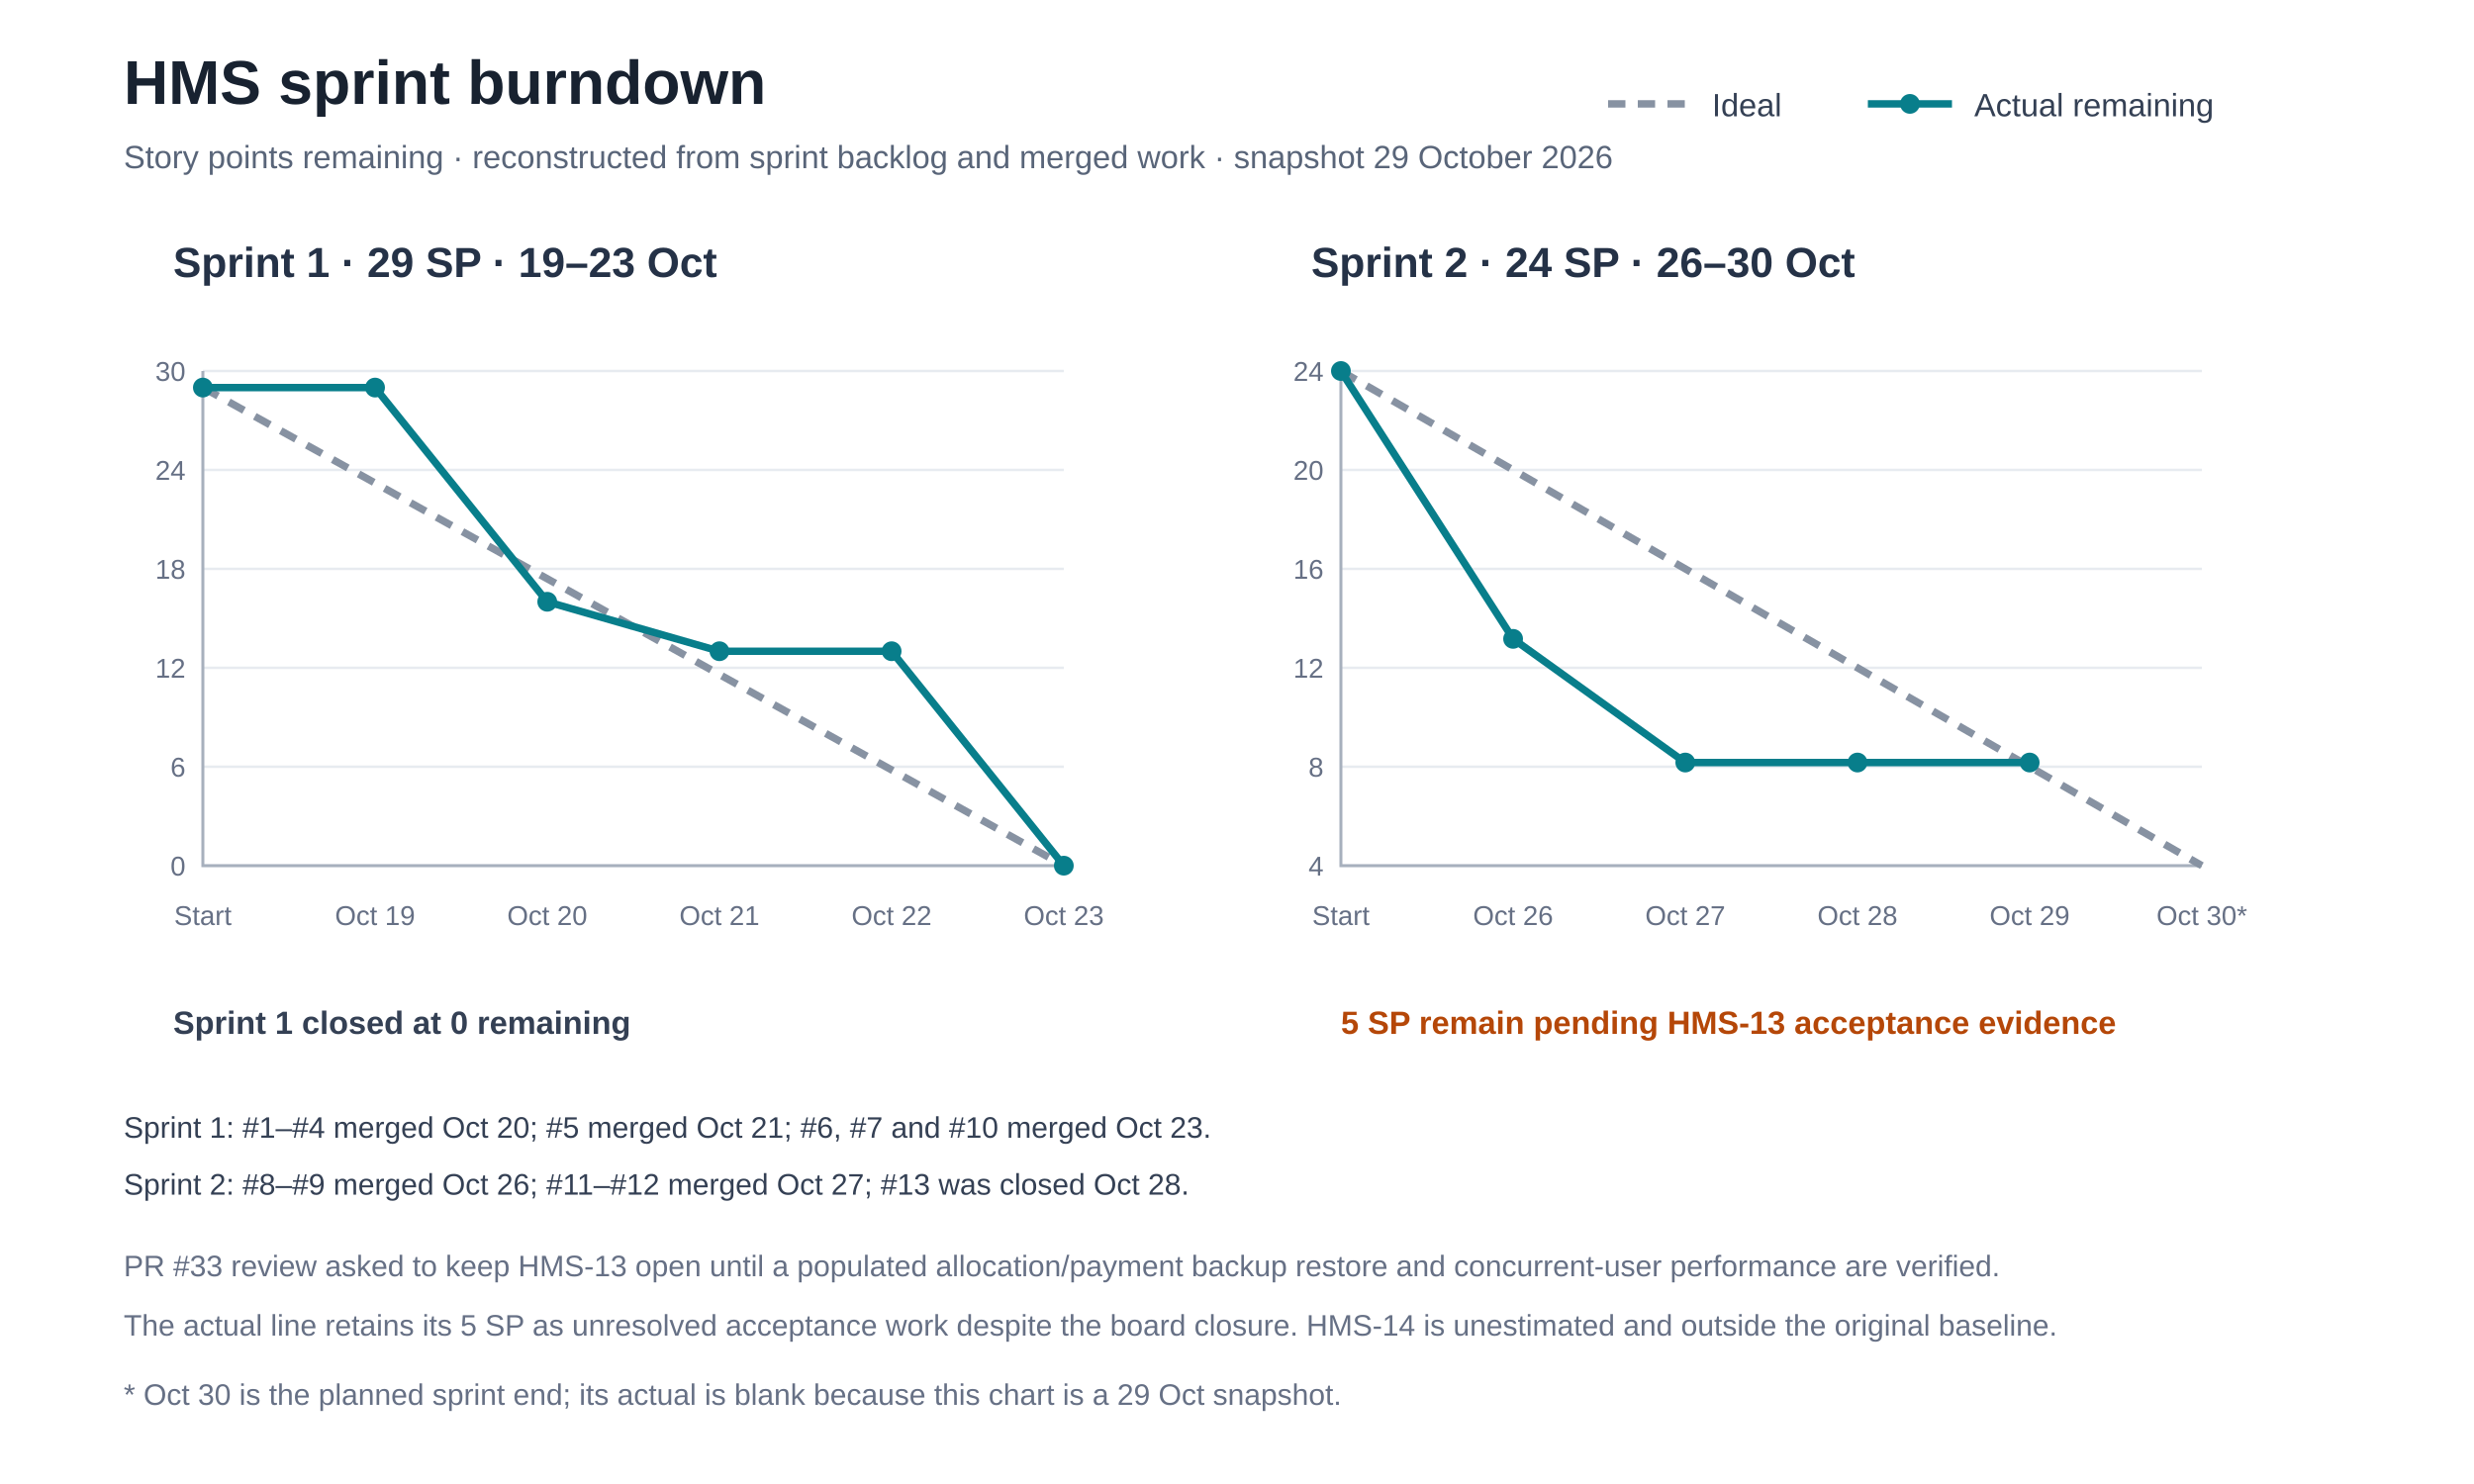
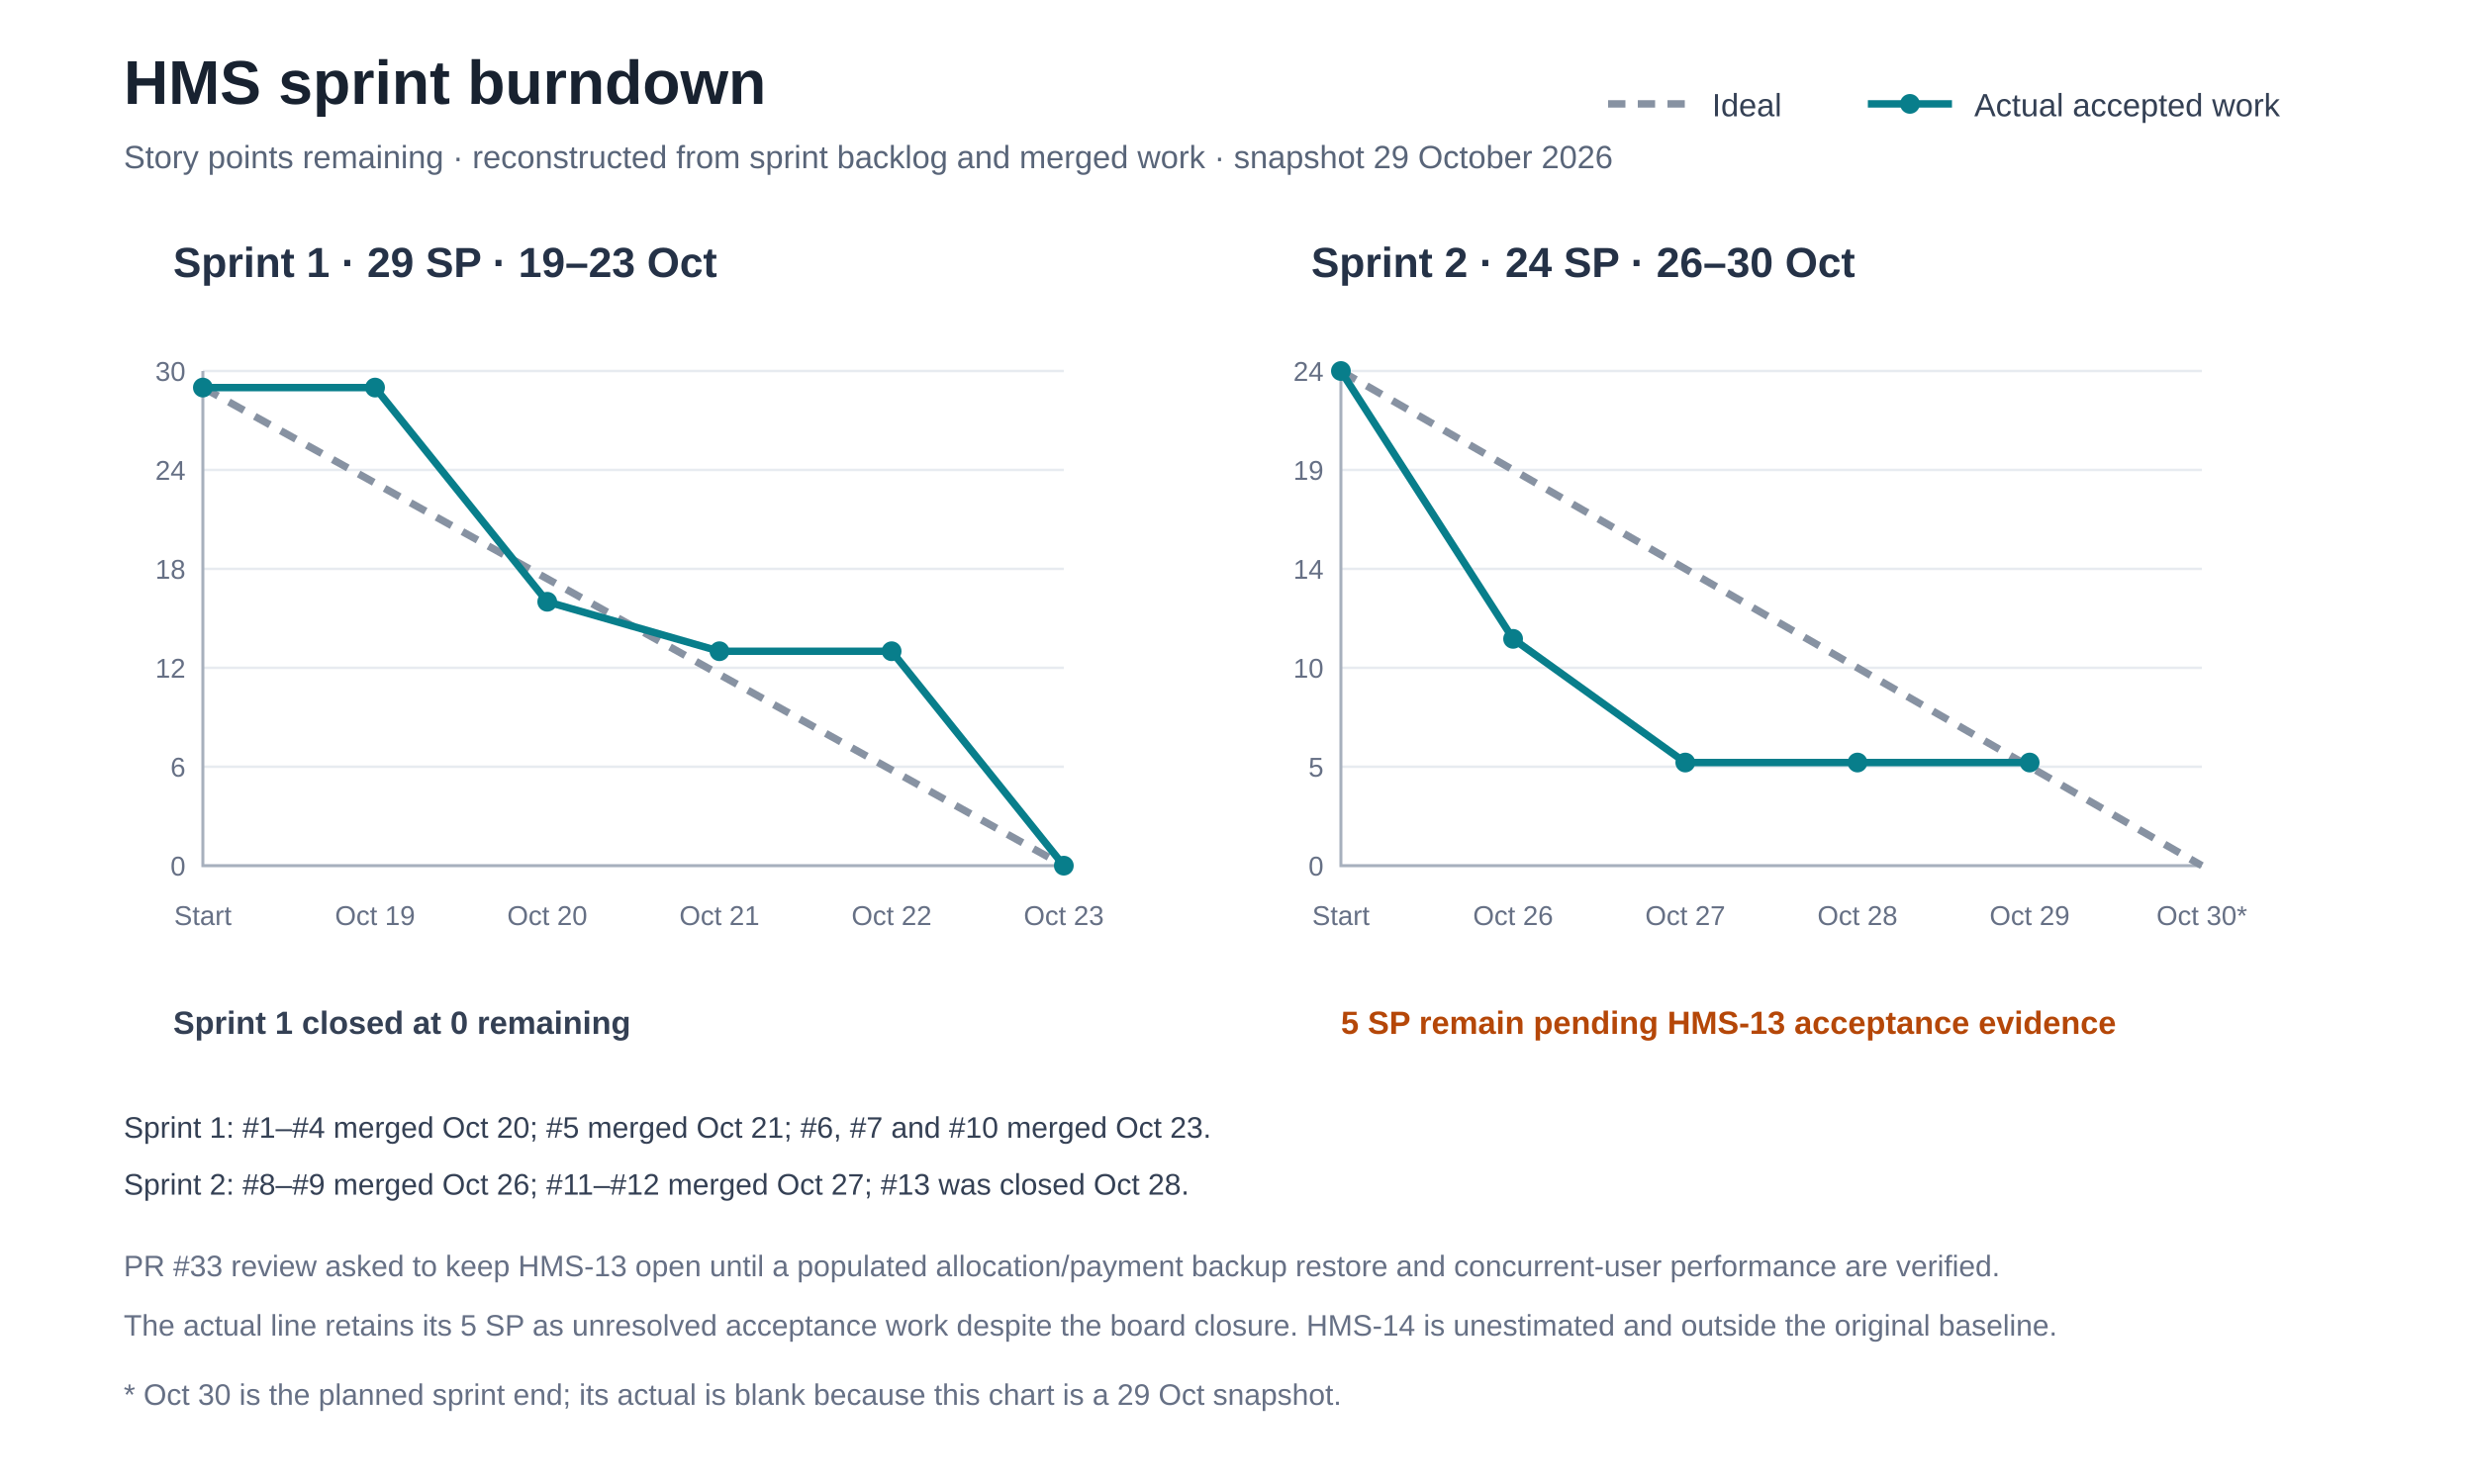
<svg xmlns="http://www.w3.org/2000/svg" width="1000" height="600" viewBox="0 0 1000 600" role="img" aria-labelledby="title desc">
  <rect width="1000" height="600" fill="#fff" />
  <text x="50" y="42" font-family="Arial,sans-serif" font-size="25" font-weight="700" fill="#182230">HMS sprint burndown</text>
  <text x="50" y="68" font-family="Arial,sans-serif" font-size="13" fill="#596579">Story points remaining · reconstructed from sprint backlog and merged work · snapshot 29 October 2026</text>
  <line x1="650" y1="42" x2="684" y2="42" stroke="#8792a2" stroke-width="3" stroke-dasharray="7 5" />
  <text x="692" y="47" font-family="Arial,sans-serif" font-size="13" fill="#344054">Ideal</text>
  <line x1="755" y1="42" x2="789" y2="42" stroke="#087e8b" stroke-width="3" />
  <circle cx="772" cy="42" r="4" fill="#087e8b" />
-   <text x="798" y="47" font-family="Arial,sans-serif" font-size="13" fill="#344054">Actual remaining</text>
+   <text x="798" y="47" font-family="Arial,sans-serif" font-size="13" fill="#344054">Actual accepted work</text>
  <text x="70" y="112" font-family="Arial,sans-serif" font-size="17" font-weight="700" fill="#253247">Sprint 1 · 29 SP · 19–23 Oct</text>
  <text x="530" y="112" font-family="Arial,sans-serif" font-size="17" font-weight="700" fill="#253247">Sprint 2 · 24 SP · 26–30 Oct</text>
  <g stroke="#e7ebf0">
    <path d="M82 150H430 M82 190H430 M82 230H430 M82 270H430 M82 310H430 M82 350H430 M542 150H890 M542 190H890 M542 230H890 M542 270H890 M542 310H890 M542 350H890" />
  </g>
  <g font-family="Arial,sans-serif" font-size="11" fill="#667085" text-anchor="end">
    <text x="75" y="154">30</text>
    <text x="75" y="194">24</text>
    <text x="75" y="234">18</text>
    <text x="75" y="274">12</text>
    <text x="75" y="314">6</text>
    <text x="75" y="354">0</text>
    <text x="535" y="154">24</text>
-     <text x="535" y="194">20</text>
-     <text x="535" y="234">16</text>
-     <text x="535" y="274">12</text>
-     <text x="535" y="314">8</text>
-     <text x="535" y="354">4</text>
+     <text x="535" y="194">19</text>
+     <text x="535" y="234">14</text>
+     <text x="535" y="274">10</text>
+     <text x="535" y="314">5</text>
+     <text x="535" y="354">0</text>
  </g>
  <g stroke="#a7b0bd" stroke-width="1.2" fill="none">
    <path d="M82 150V350H430 M542 150V350H890" />
  </g>
  <polyline points="82,156.7 151.6,195.3 221.2,234 290.8,272.7 360.4,311.3 430,350" fill="none" stroke="#8792a2" stroke-width="3" stroke-dasharray="7 5" />
  <polyline points="82,156.7 151.6,156.7 221.2,243.3 290.8,263.3 360.4,263.3 430,350" fill="none" stroke="#087e8b" stroke-width="3" />
  <g fill="#087e8b">
    <circle cx="82" cy="156.7" r="4" />
    <circle cx="151.6" cy="156.7" r="4" />
    <circle cx="221.2" cy="243.3" r="4" />
    <circle cx="290.8" cy="263.3" r="4" />
    <circle cx="360.4" cy="263.3" r="4" />
    <circle cx="430" cy="350" r="4" />
  </g>
  <polyline points="542,150 611.6,190 681.2,230 750.8,270 820.4,310 890,350" fill="none" stroke="#8792a2" stroke-width="3" stroke-dasharray="7 5" />
  <polyline points="542,150 611.6,258.3 681.2,308.3 750.8,308.3 820.4,308.3" fill="none" stroke="#087e8b" stroke-width="3" />
  <g fill="#087e8b">
    <circle cx="542" cy="150" r="4" />
    <circle cx="611.6" cy="258.3" r="4" />
    <circle cx="681.2" cy="308.3" r="4" />
    <circle cx="750.8" cy="308.3" r="4" />
    <circle cx="820.4" cy="308.3" r="4" />
  </g>
  <g font-family="Arial,sans-serif" font-size="11" fill="#667085" text-anchor="middle">
    <text x="82" y="374">Start</text>
    <text x="151.6" y="374">Oct 19</text>
    <text x="221.2" y="374">Oct 20</text>
    <text x="290.8" y="374">Oct 21</text>
    <text x="360.4" y="374">Oct 22</text>
    <text x="430" y="374">Oct 23</text>
    <text x="542" y="374">Start</text>
    <text x="611.6" y="374">Oct 26</text>
    <text x="681.2" y="374">Oct 27</text>
    <text x="750.8" y="374">Oct 28</text>
    <text x="820.4" y="374">Oct 29</text>
    <text x="890" y="374">Oct 30*</text>
  </g>
  <text x="70" y="418" font-family="Arial,sans-serif" font-size="13" font-weight="700" fill="#344054">Sprint 1 closed at 0 remaining</text>
  <text x="542" y="418" font-family="Arial,sans-serif" font-size="13" font-weight="700" fill="#b54708">5 SP remain pending HMS-13 acceptance evidence</text>
  <text x="50" y="460" font-family="Arial,sans-serif" font-size="12" fill="#344054">Sprint 1: #1–#4 merged Oct 20; #5 merged Oct 21; #6, #7 and #10 merged Oct 23.</text>
  <text x="50" y="483" font-family="Arial,sans-serif" font-size="12" fill="#344054">Sprint 2: #8–#9 merged Oct 26; #11–#12 merged Oct 27; #13 was closed Oct 28.</text>
  <text x="50" y="516" font-family="Arial,sans-serif" font-size="12" fill="#667085">PR #33 review asked to keep HMS-13 open until a populated allocation/payment backup restore and concurrent-user performance are verified.</text>
  <text x="50" y="540" font-family="Arial,sans-serif" font-size="12" fill="#667085">The actual line retains its 5 SP as unresolved acceptance work despite the board closure. HMS-14 is unestimated and outside the original baseline.</text>
  <text x="50" y="568" font-family="Arial,sans-serif" font-size="12" fill="#667085">* Oct 30 is the planned sprint end; its actual is blank because this chart is a 29 Oct snapshot.</text>
</svg>
